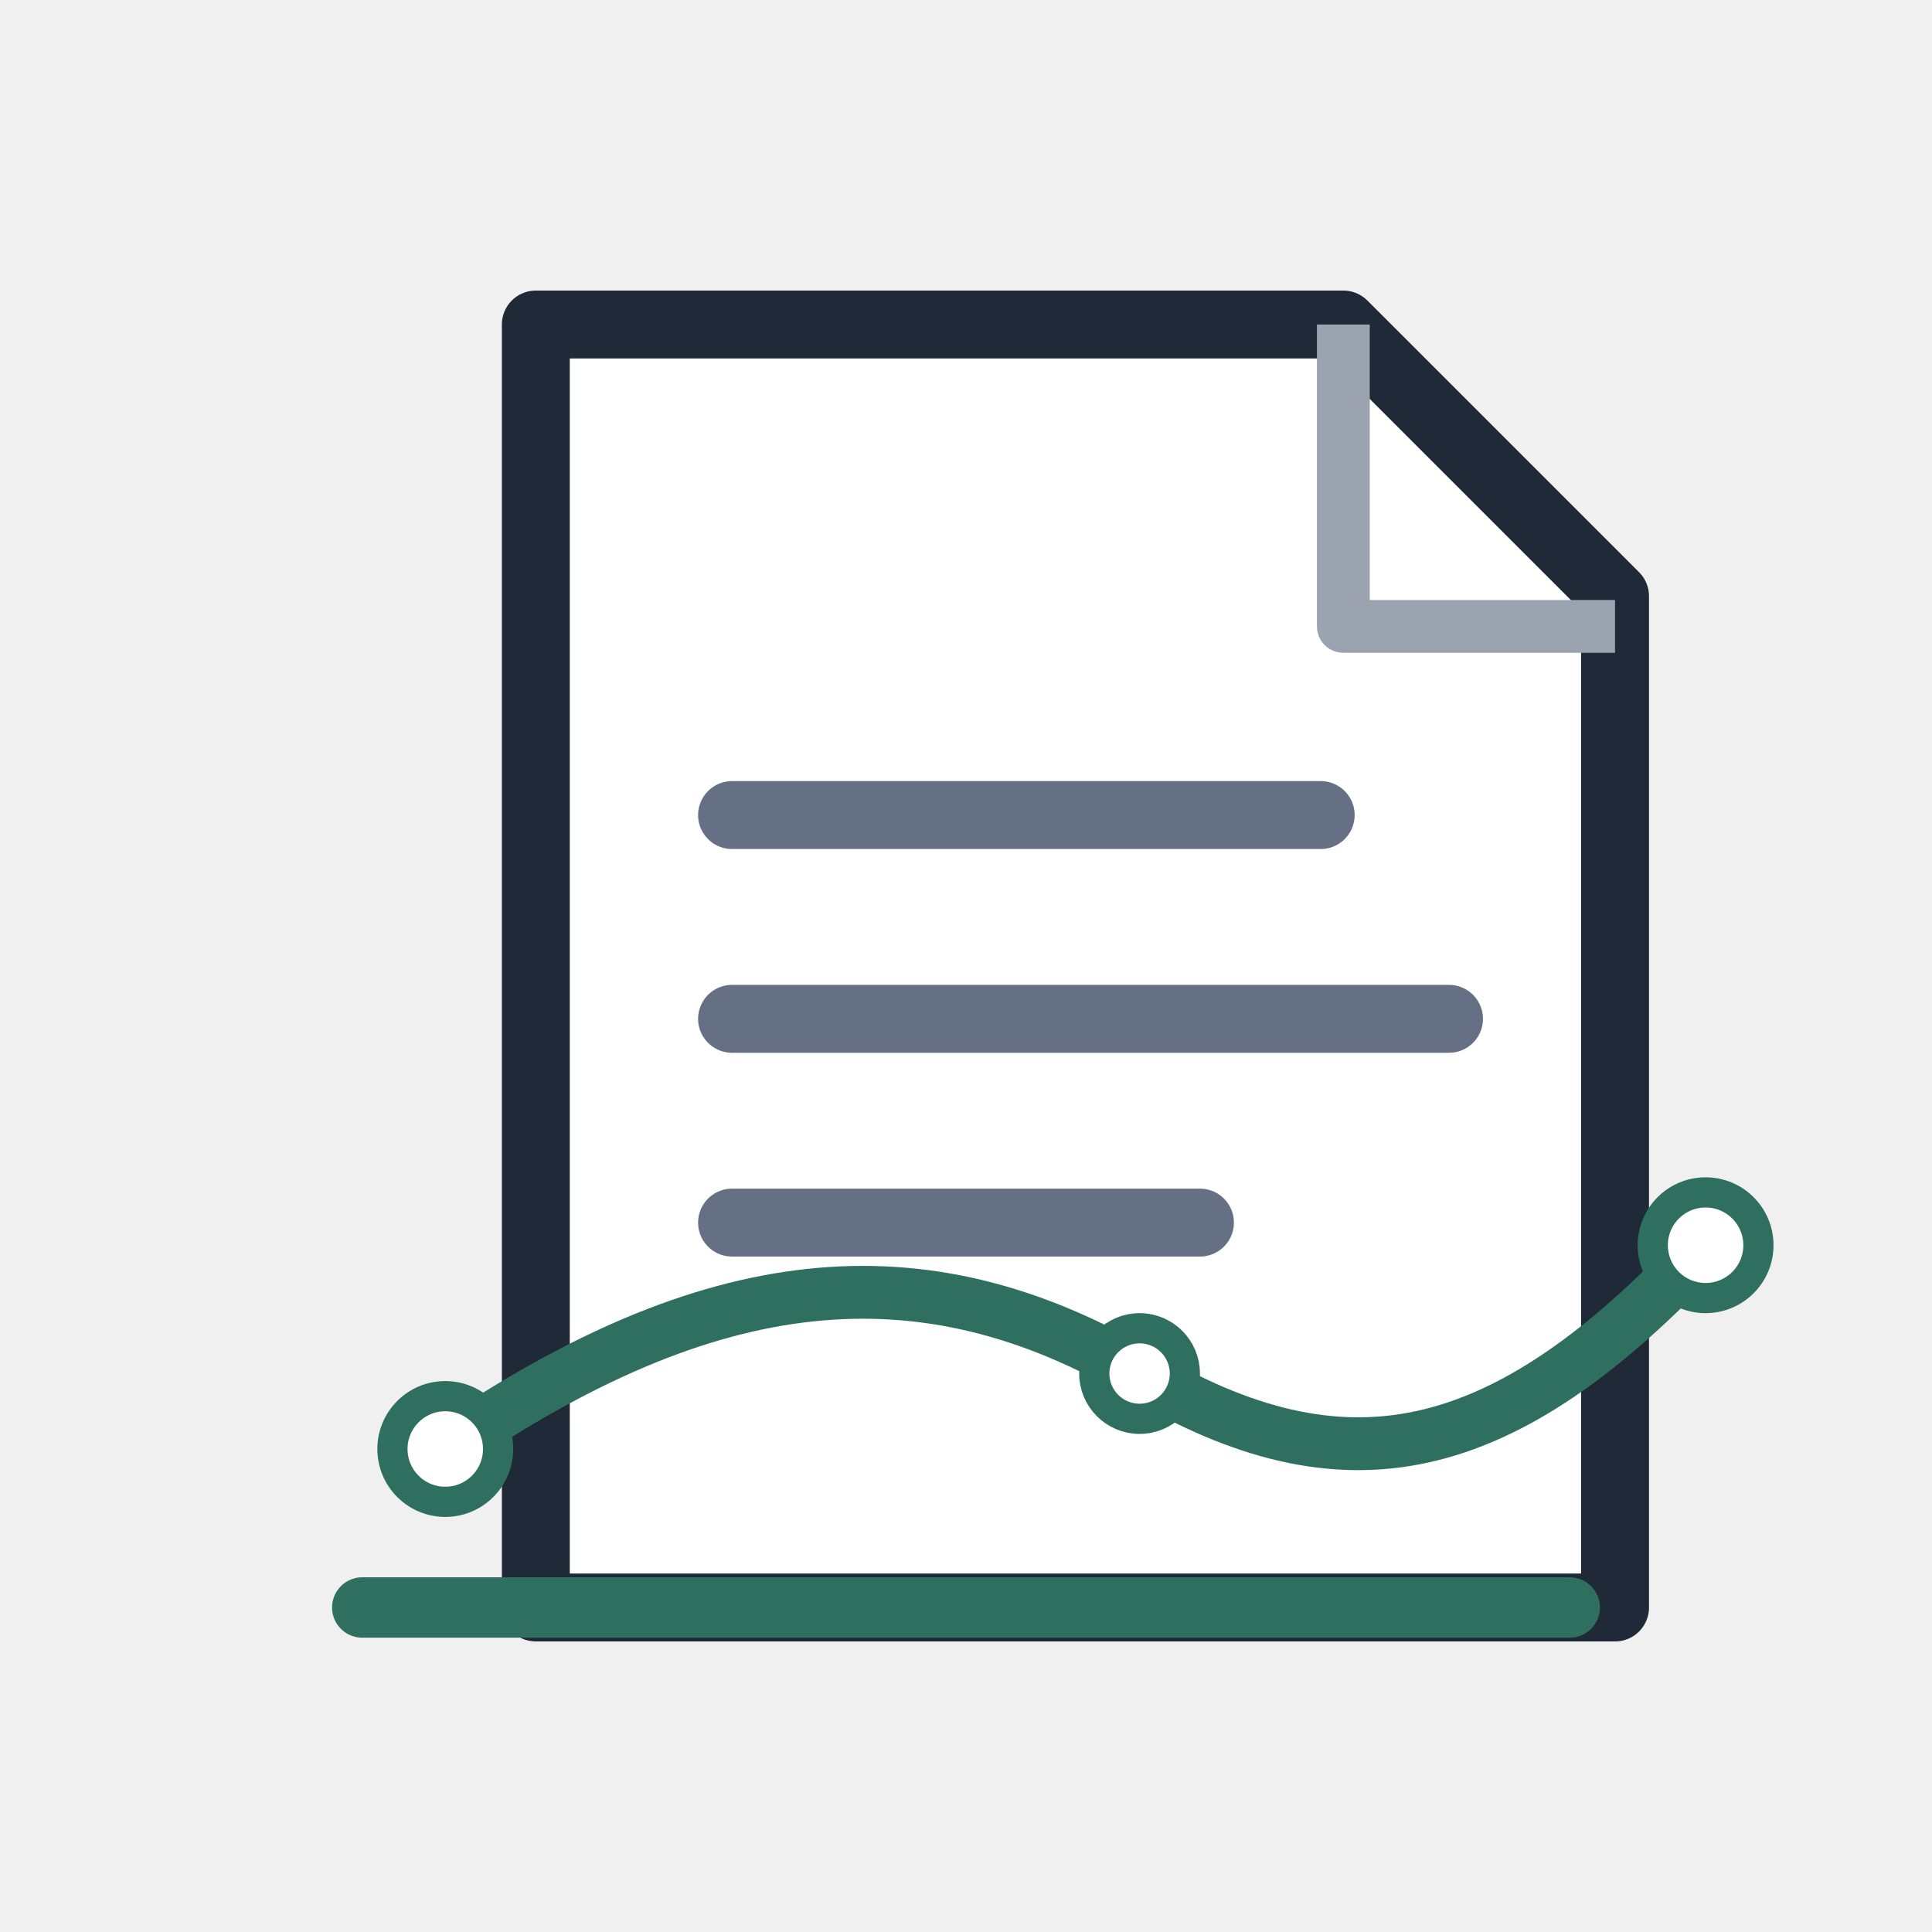
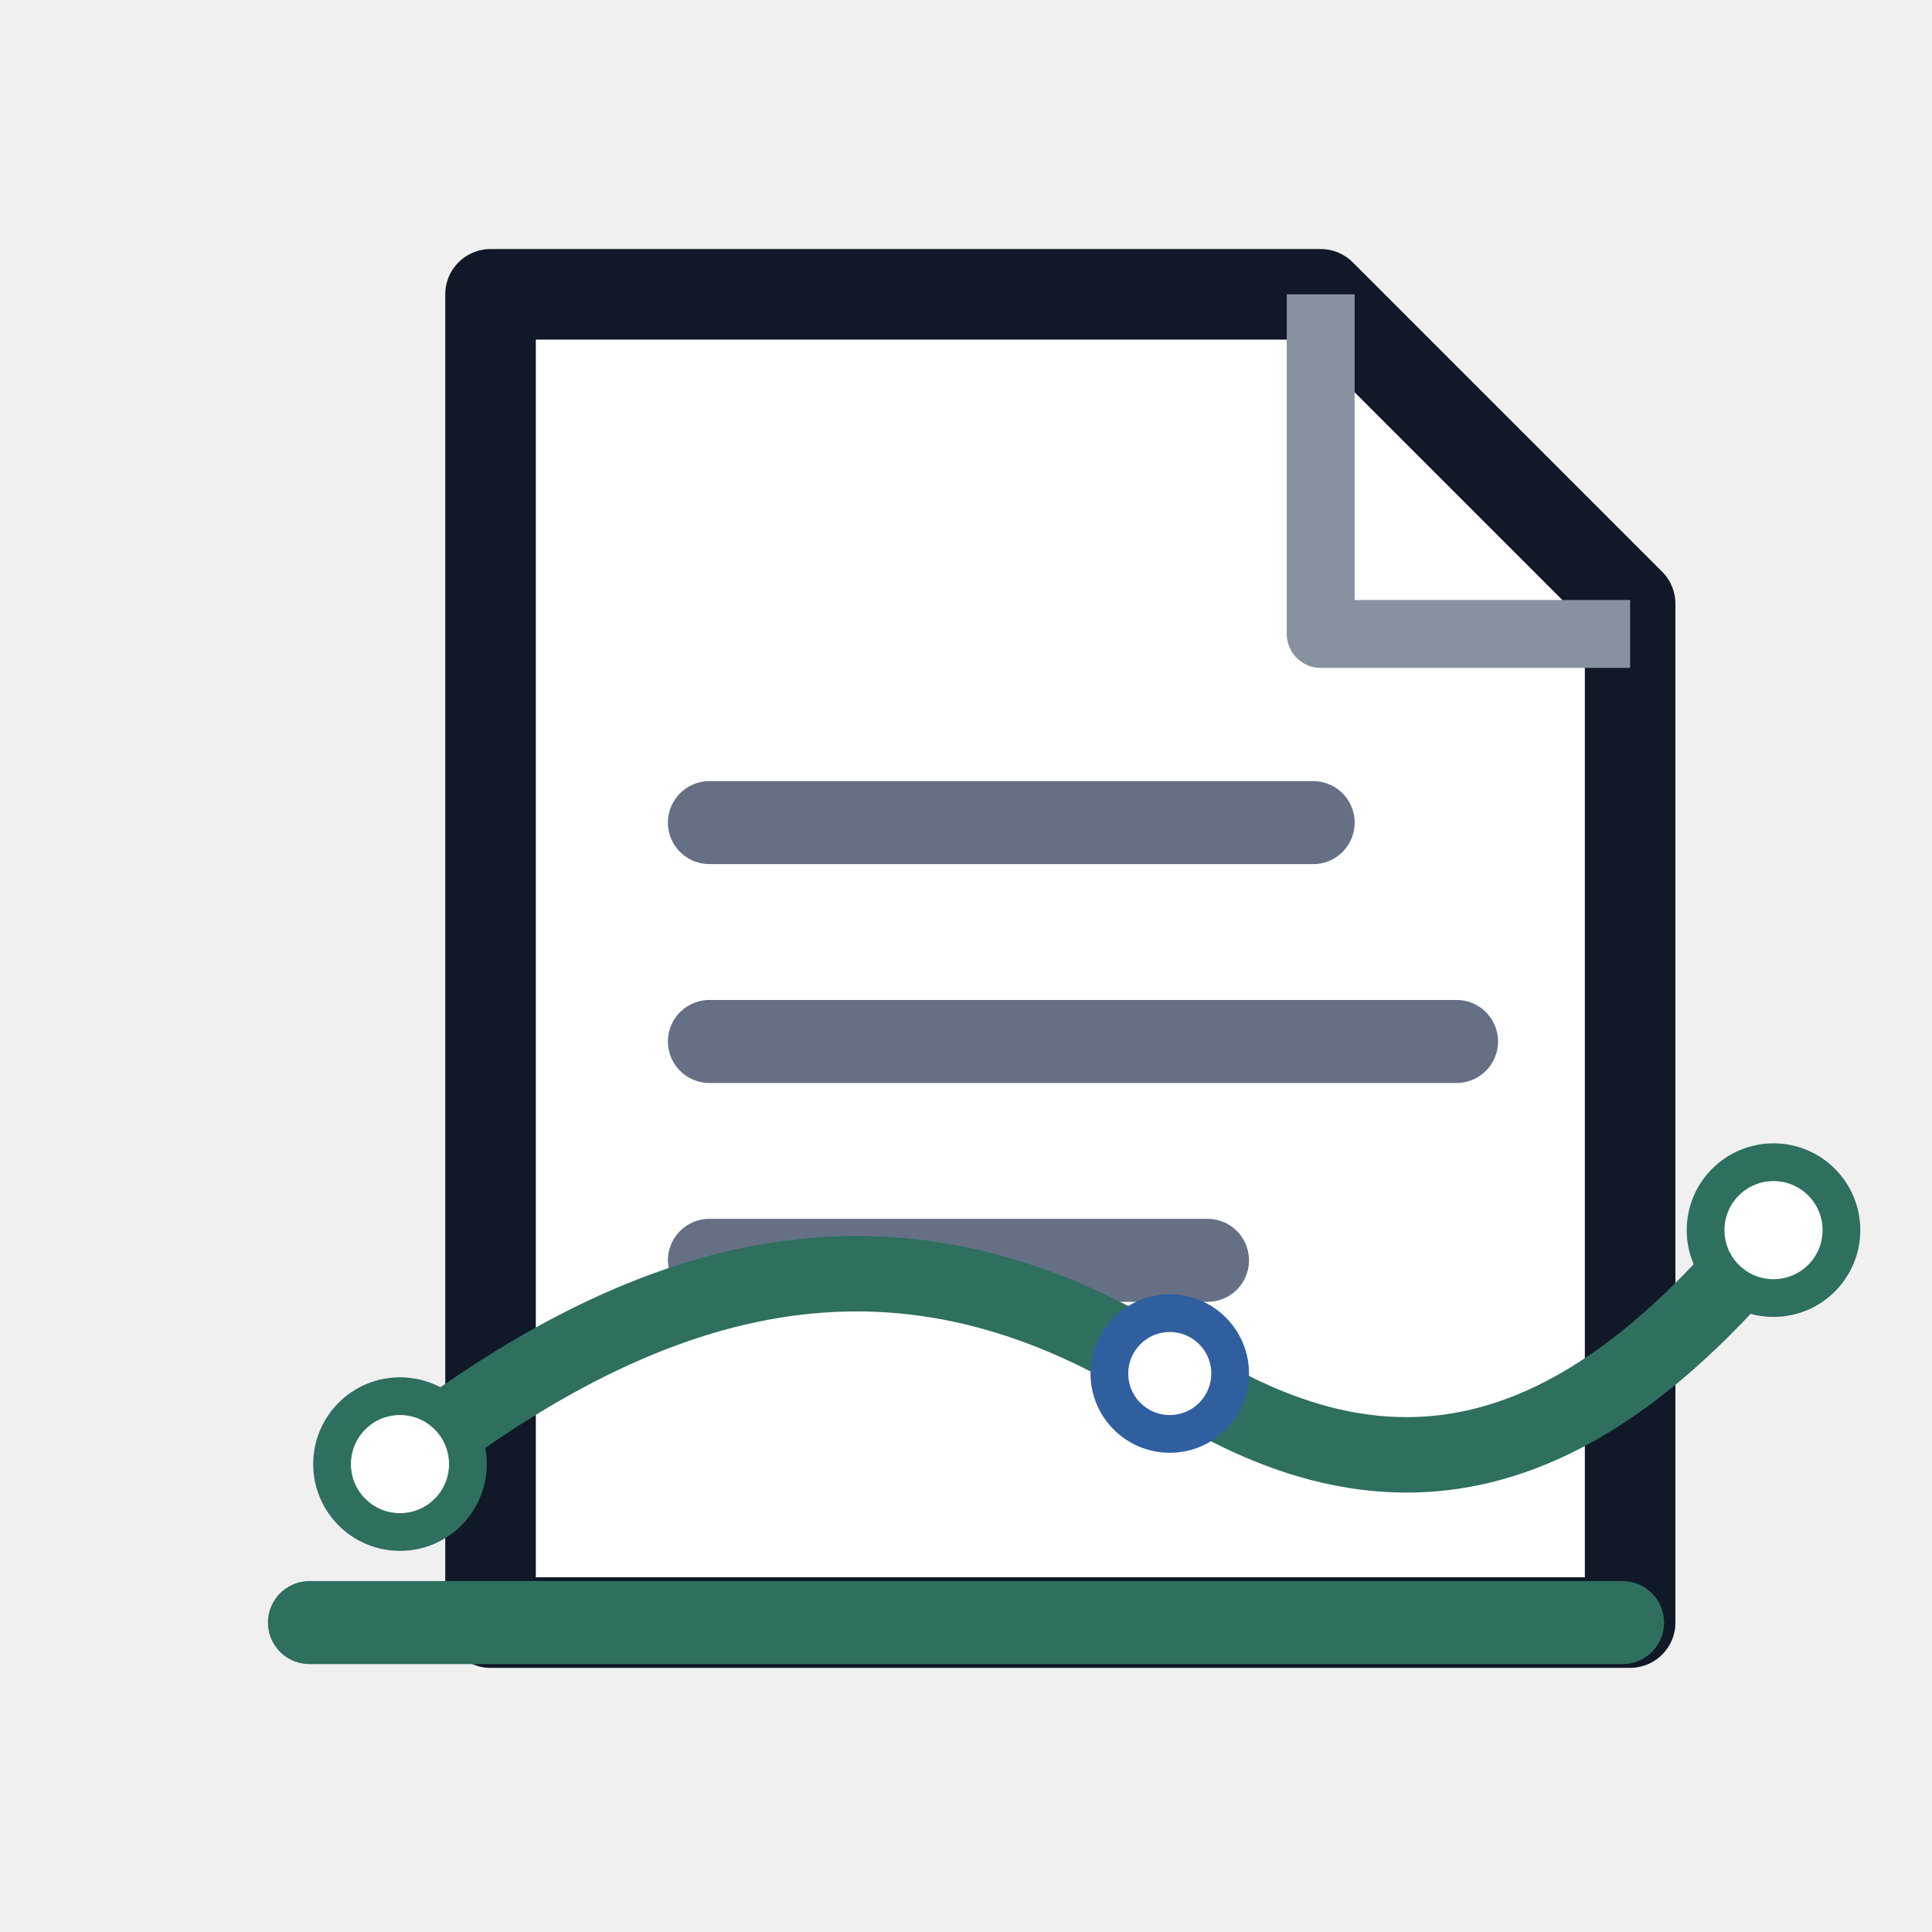
<svg xmlns="http://www.w3.org/2000/svg" viewBox="0 0 512 512" role="img" aria-labelledby="title desc">
-   <path d="M142 86h214l72 72v268H142z" fill="#ffffff" stroke="#1f2937" stroke-width="18" stroke-linejoin="round" />
-   <path d="M356 86v80h72" fill="none" stroke="#9aa3af" stroke-width="14" stroke-linejoin="round" />
-   <path d="M194 216h156M194 270h190M194 324h124" stroke="#667085" stroke-width="18" stroke-linecap="round" />
-   <path d="M96 426h320" stroke="#2f6f5f" stroke-width="16" stroke-linecap="round" />
-   <path d="M118 384c70-48 126-54 184-20 54 32 96 24 150-34" fill="none" stroke="#2f6f5f" stroke-width="14" stroke-linecap="round" />
-   <circle cx="118" cy="384" r="14" fill="#ffffff" stroke="#2f6f5f" stroke-width="8" />
-   <circle cx="302" cy="364" r="12" fill="#ffffff" stroke="#2f6f5f" stroke-width="8" />
-   <circle cx="452" cy="330" r="14" fill="#ffffff" stroke="#2f6f5f" stroke-width="8" />
+   <path d="M130 78h220l82 82v270H130z" fill="#ffffff" stroke="#111827" stroke-width="24" stroke-linejoin="round" />
+   <path d="M350 78v90h82" fill="none" stroke="#8792a0" stroke-width="18" stroke-linejoin="round" />
+   <path d="M188 218h160M188 276h198M188 334h132" stroke="#667085" stroke-width="22" stroke-linecap="round" />
+   <path d="M82 430h348" stroke="#2f6f5f" stroke-width="22" stroke-linecap="round" />
+   <path d="M106 388c74-58 138-66 204-24 58 38 108 26 160-38" fill="none" stroke="#2f6f5f" stroke-width="20" stroke-linecap="round" />
+   <circle cx="106" cy="388" r="18" fill="#ffffff" stroke="#2f6f5f" stroke-width="10" />
+   <circle cx="310" cy="364" r="16" fill="#ffffff" stroke="#2f5f9f" stroke-width="10" />
+   <circle cx="470" cy="326" r="18" fill="#ffffff" stroke="#2f6f5f" stroke-width="10" />
</svg>
